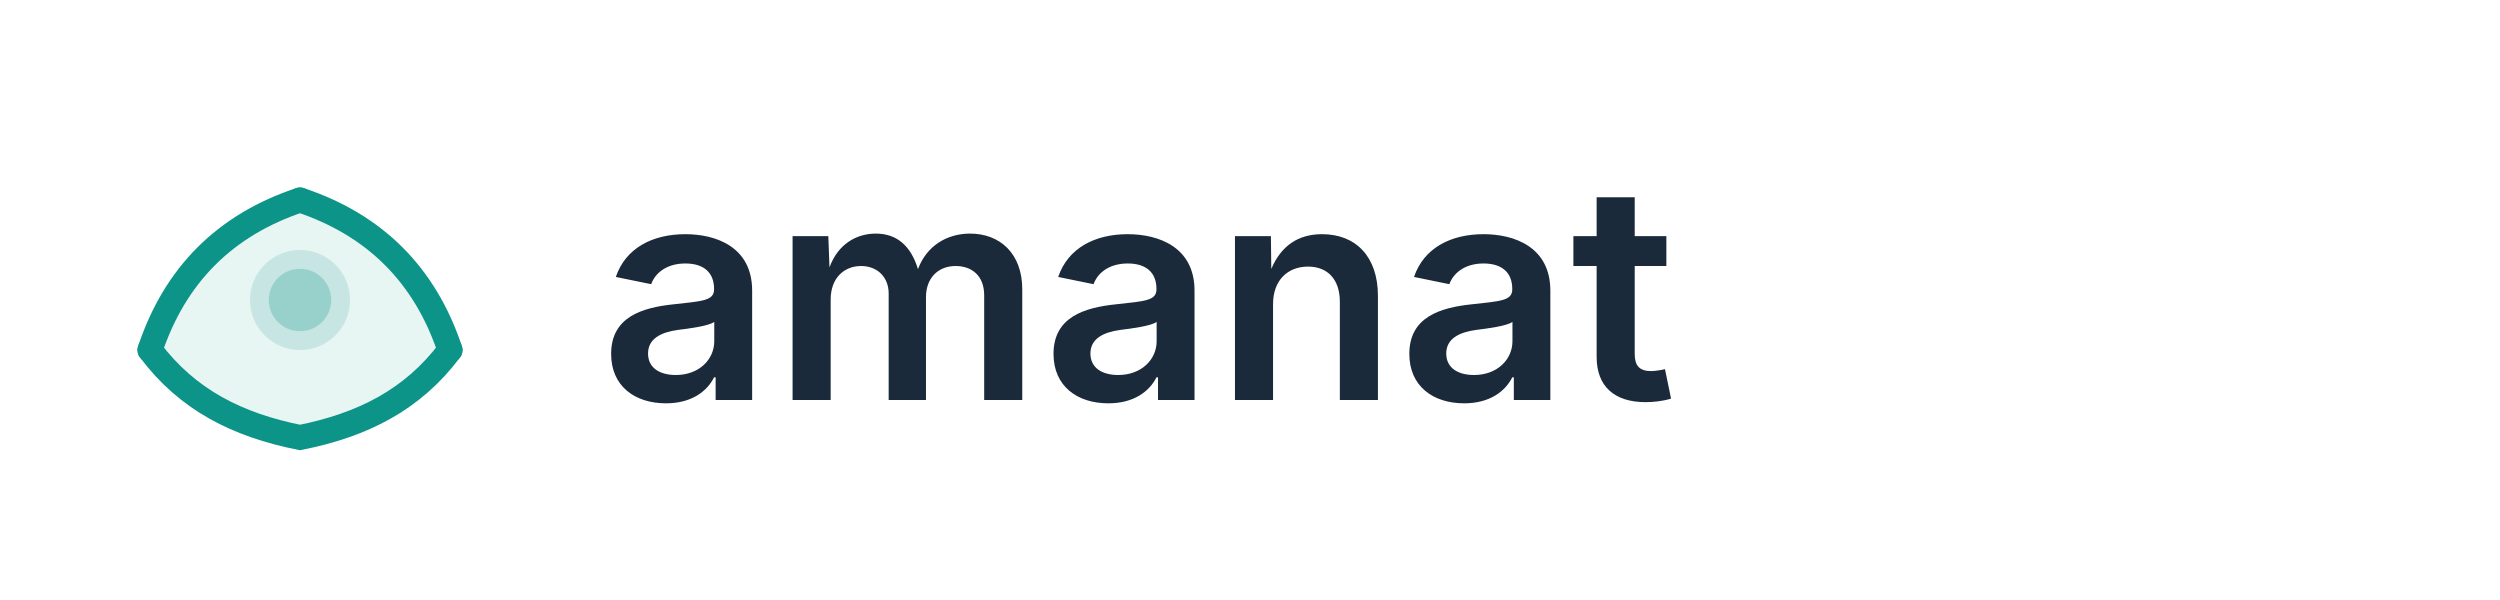
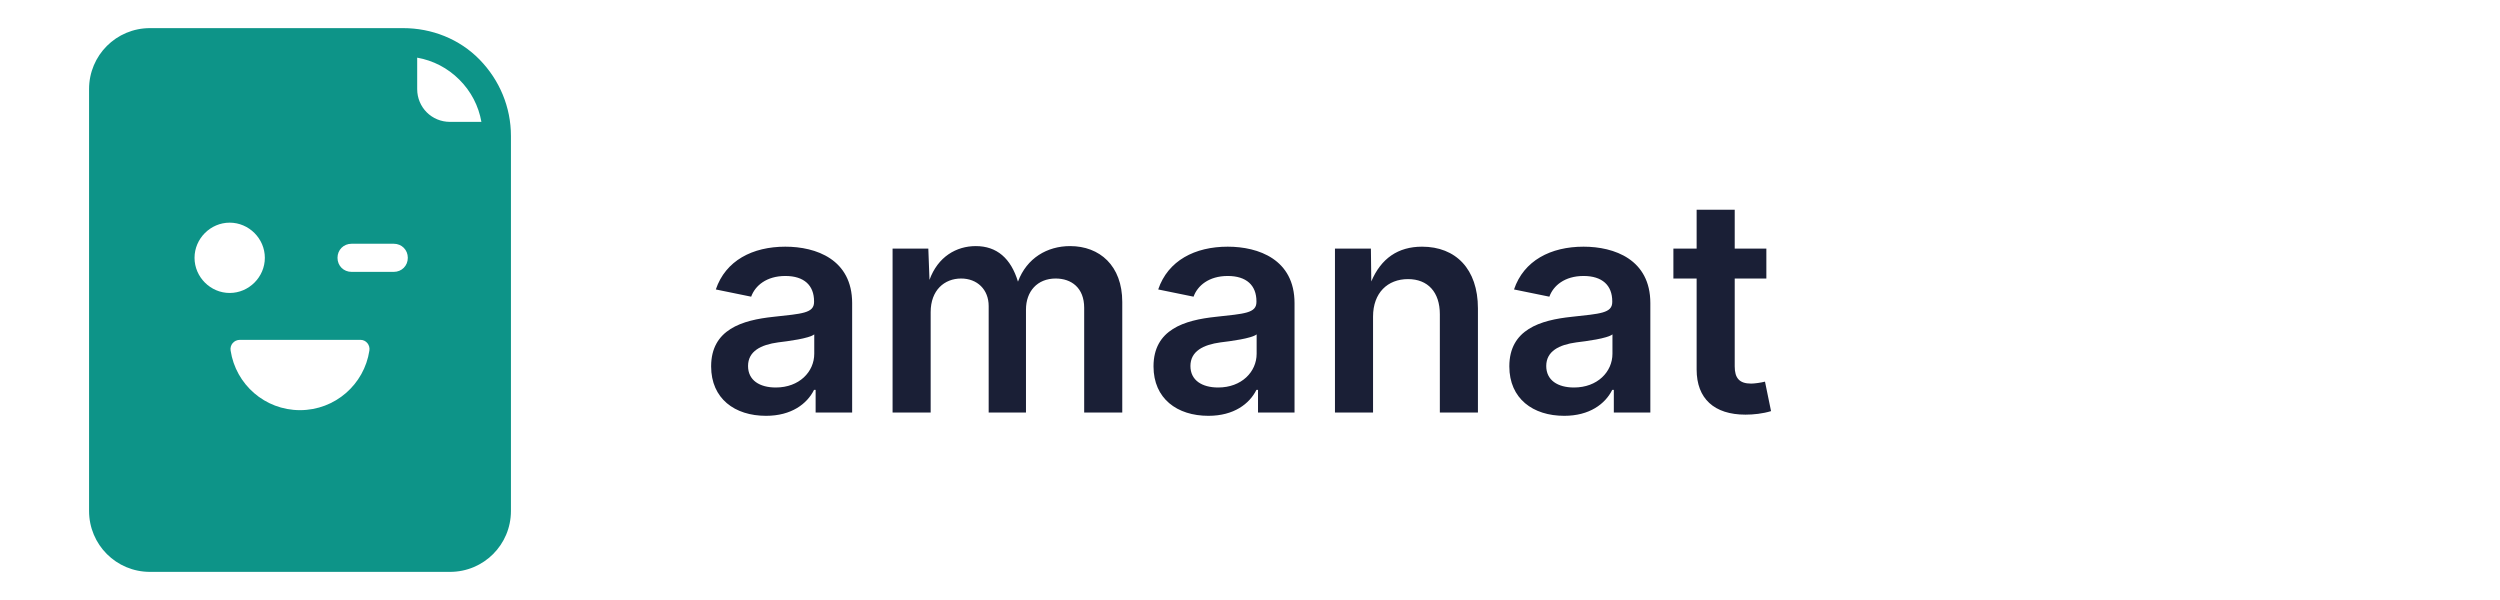
- <svg xmlns="http://www.w3.org/2000/svg" viewBox="0 0 200 48" fill="none">
-   <path d="M12 28c2-6 6-10 12-12 6 2 10 6 12 12-3 4-7 6-12 7-5-1-9-3-12-7z" fill="#0D9488" opacity="0.1" />
-   <path d="M12 28c2-6 6-10 12-12" stroke="#0D9488" stroke-width="2" stroke-linecap="round" fill="none" />
-   <path d="M36 28c-2-6-6-10-12-12" stroke="#0D9488" stroke-width="2" stroke-linecap="round" fill="none" />
-   <path d="M12 28c3 4 7 6 12 7 5-1 9-3 12-7" stroke="#0D9488" stroke-width="2" stroke-linecap="round" fill="none" />
-   <circle cx="24" cy="24" r="4" fill="#0D9488" opacity="0.15" />
-   <circle cx="24" cy="24" r="2.5" fill="#0D9488" opacity="0.25" />
-   <text x="48" y="32" font-family="Inter, system-ui, sans-serif" font-size="24" font-weight="600" fill="#1A2A3A">amanat</text>
+ <svg xmlns="http://www.w3.org/2000/svg" viewBox="0 0 200 48">
+   <svg x="0" y="0" width="48" height="48" viewBox="0 0 128 128">
+     <path fill="#0D9488" d="M86,6L32,6c-7.2,0-13,5.8-13,13v90c0,7.2,5.8,13,13,13h64c7.2,0,13-5.8,13-13V29c0-6.1-2.4-11.9-6.7-16.3S92.1,6,86,6z M41.5,55c0-4.1,3.4-7.5,7.5-7.5s7.5,3.4,7.5,7.5s-3.4,7.5-7.5,7.5S41.5,59.1,41.5,55z M78.8,74.8C77.7,82,71.5,87.5,64,87.5S50.3,82,49.2,74.8c-0.2-1.2,0.7-2.3,2-2.3h25.7C78.1,72.5,79,73.6,78.8,74.8z M84,58h-9c-1.7,0-3-1.3-3-3s1.3-3,3-3h9c1.7,0,3,1.3,3,3S85.7,58,84,58z M96,26c-3.9,0-7-3.1-7-7l0-6.7c3.4,0.6,6.5,2.2,9,4.7c2.5,2.5,4.1,5.6,4.7,9H96z" />
+   </svg>
+   <text x="56" y="33" font-family="Inter, system-ui, sans-serif" font-size="24" font-weight="600" fill="#1a1f36">amanat</text>
</svg>
